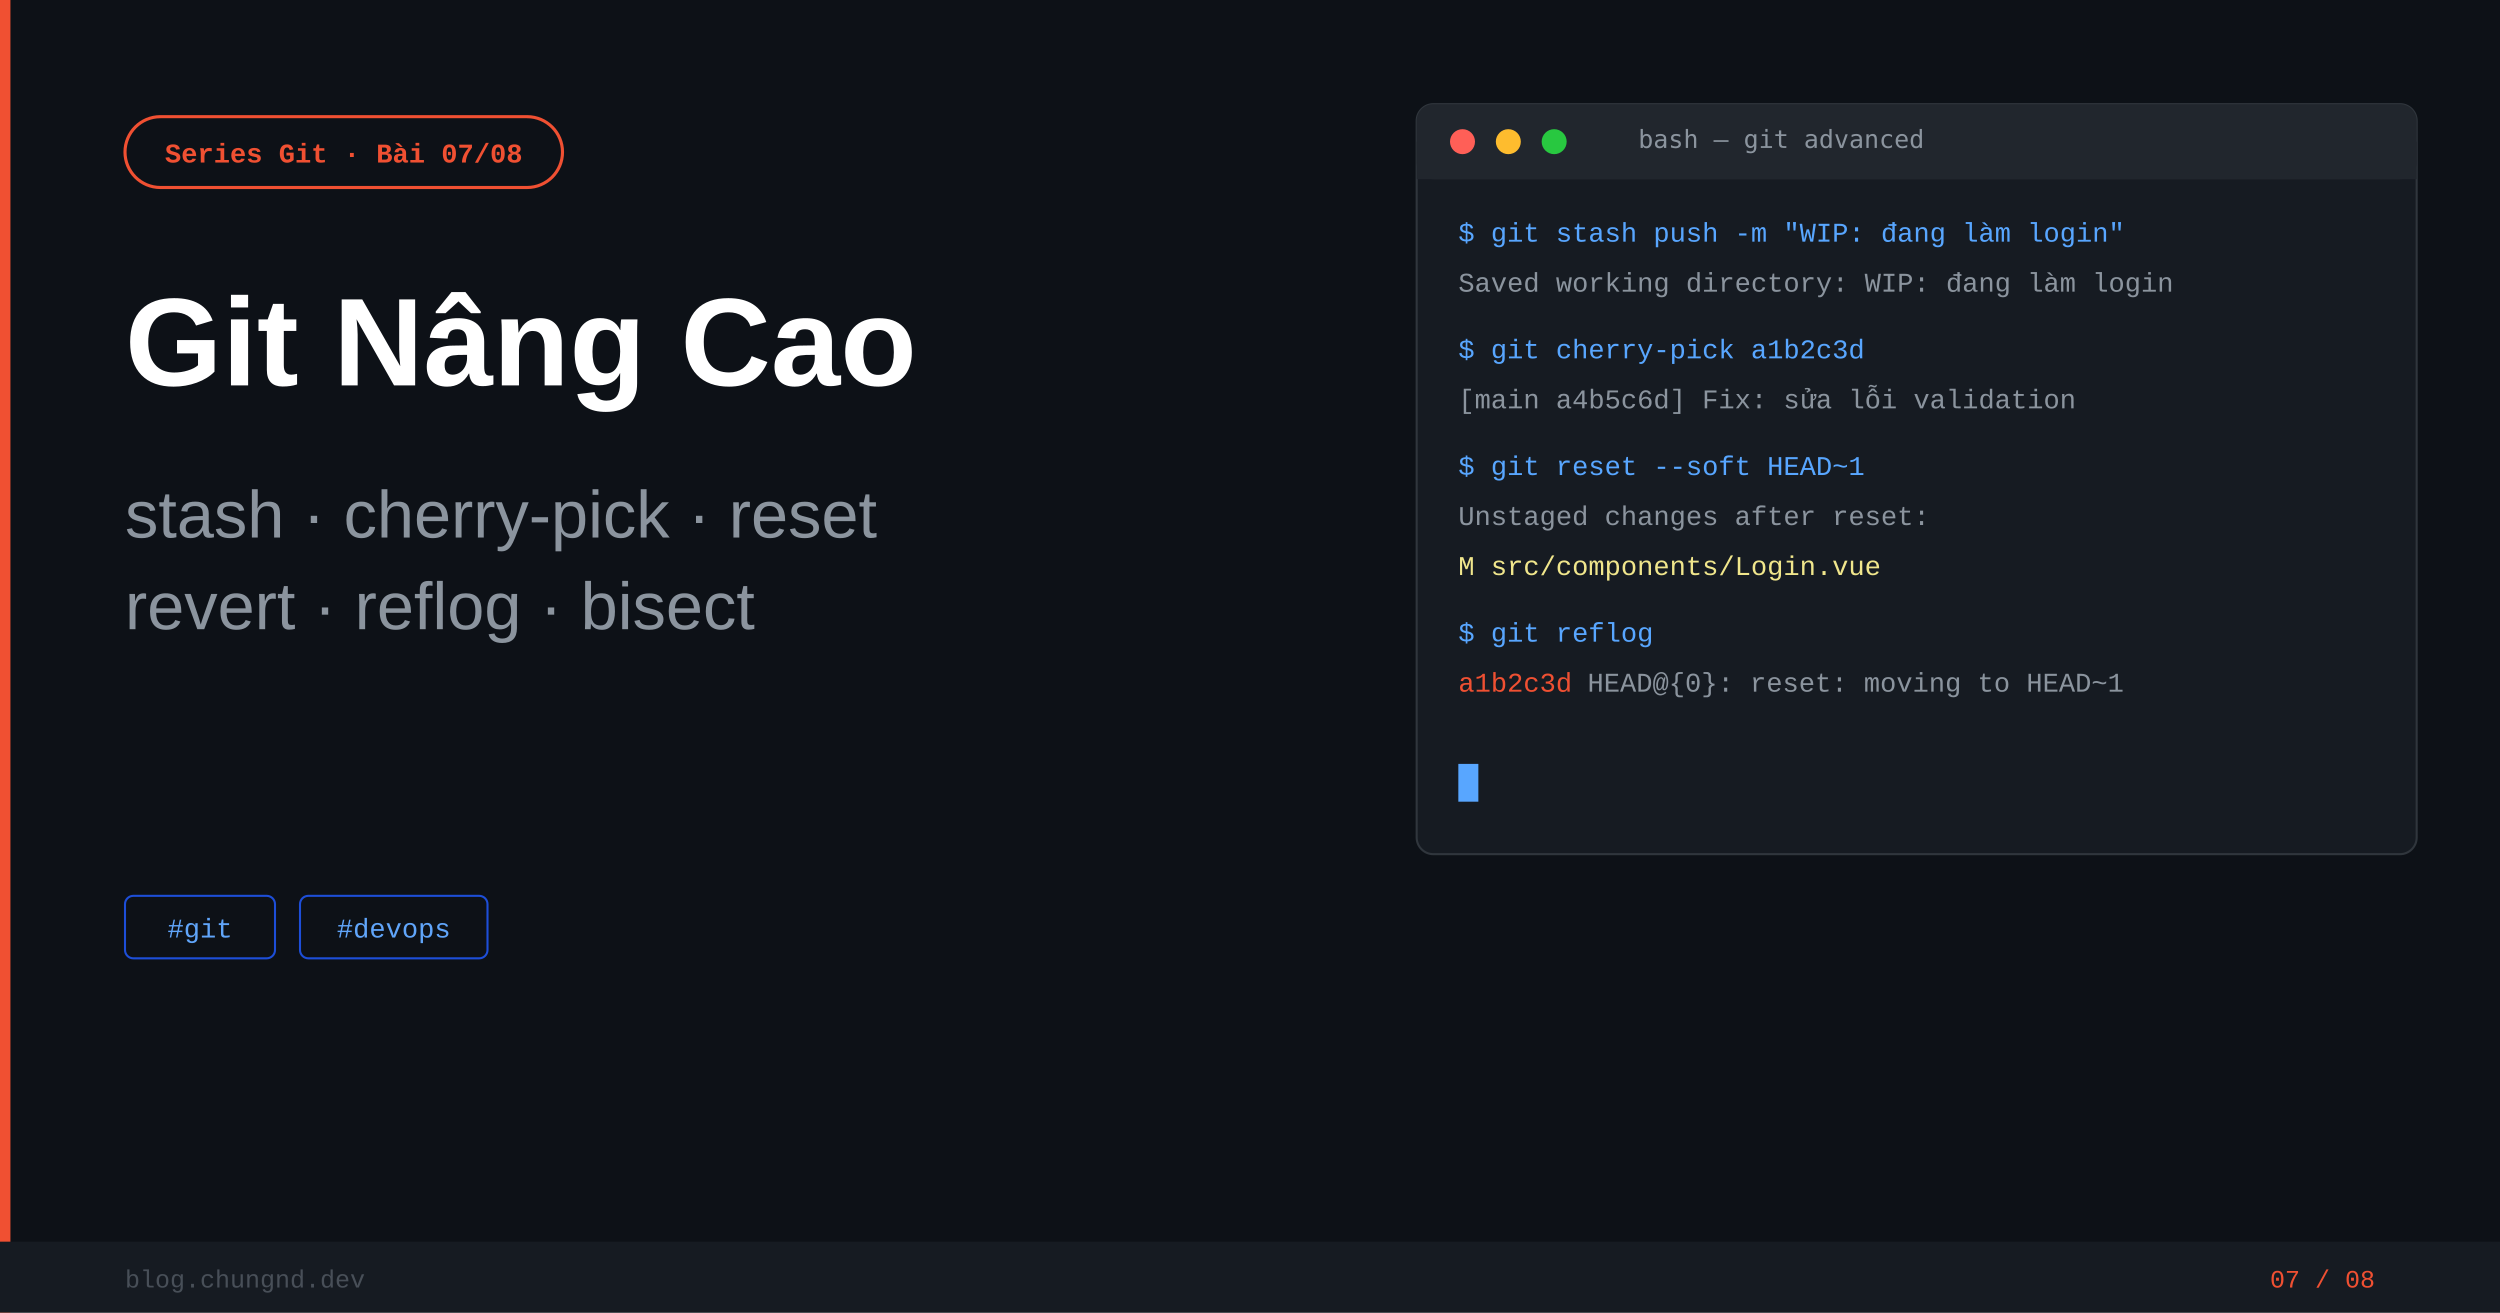
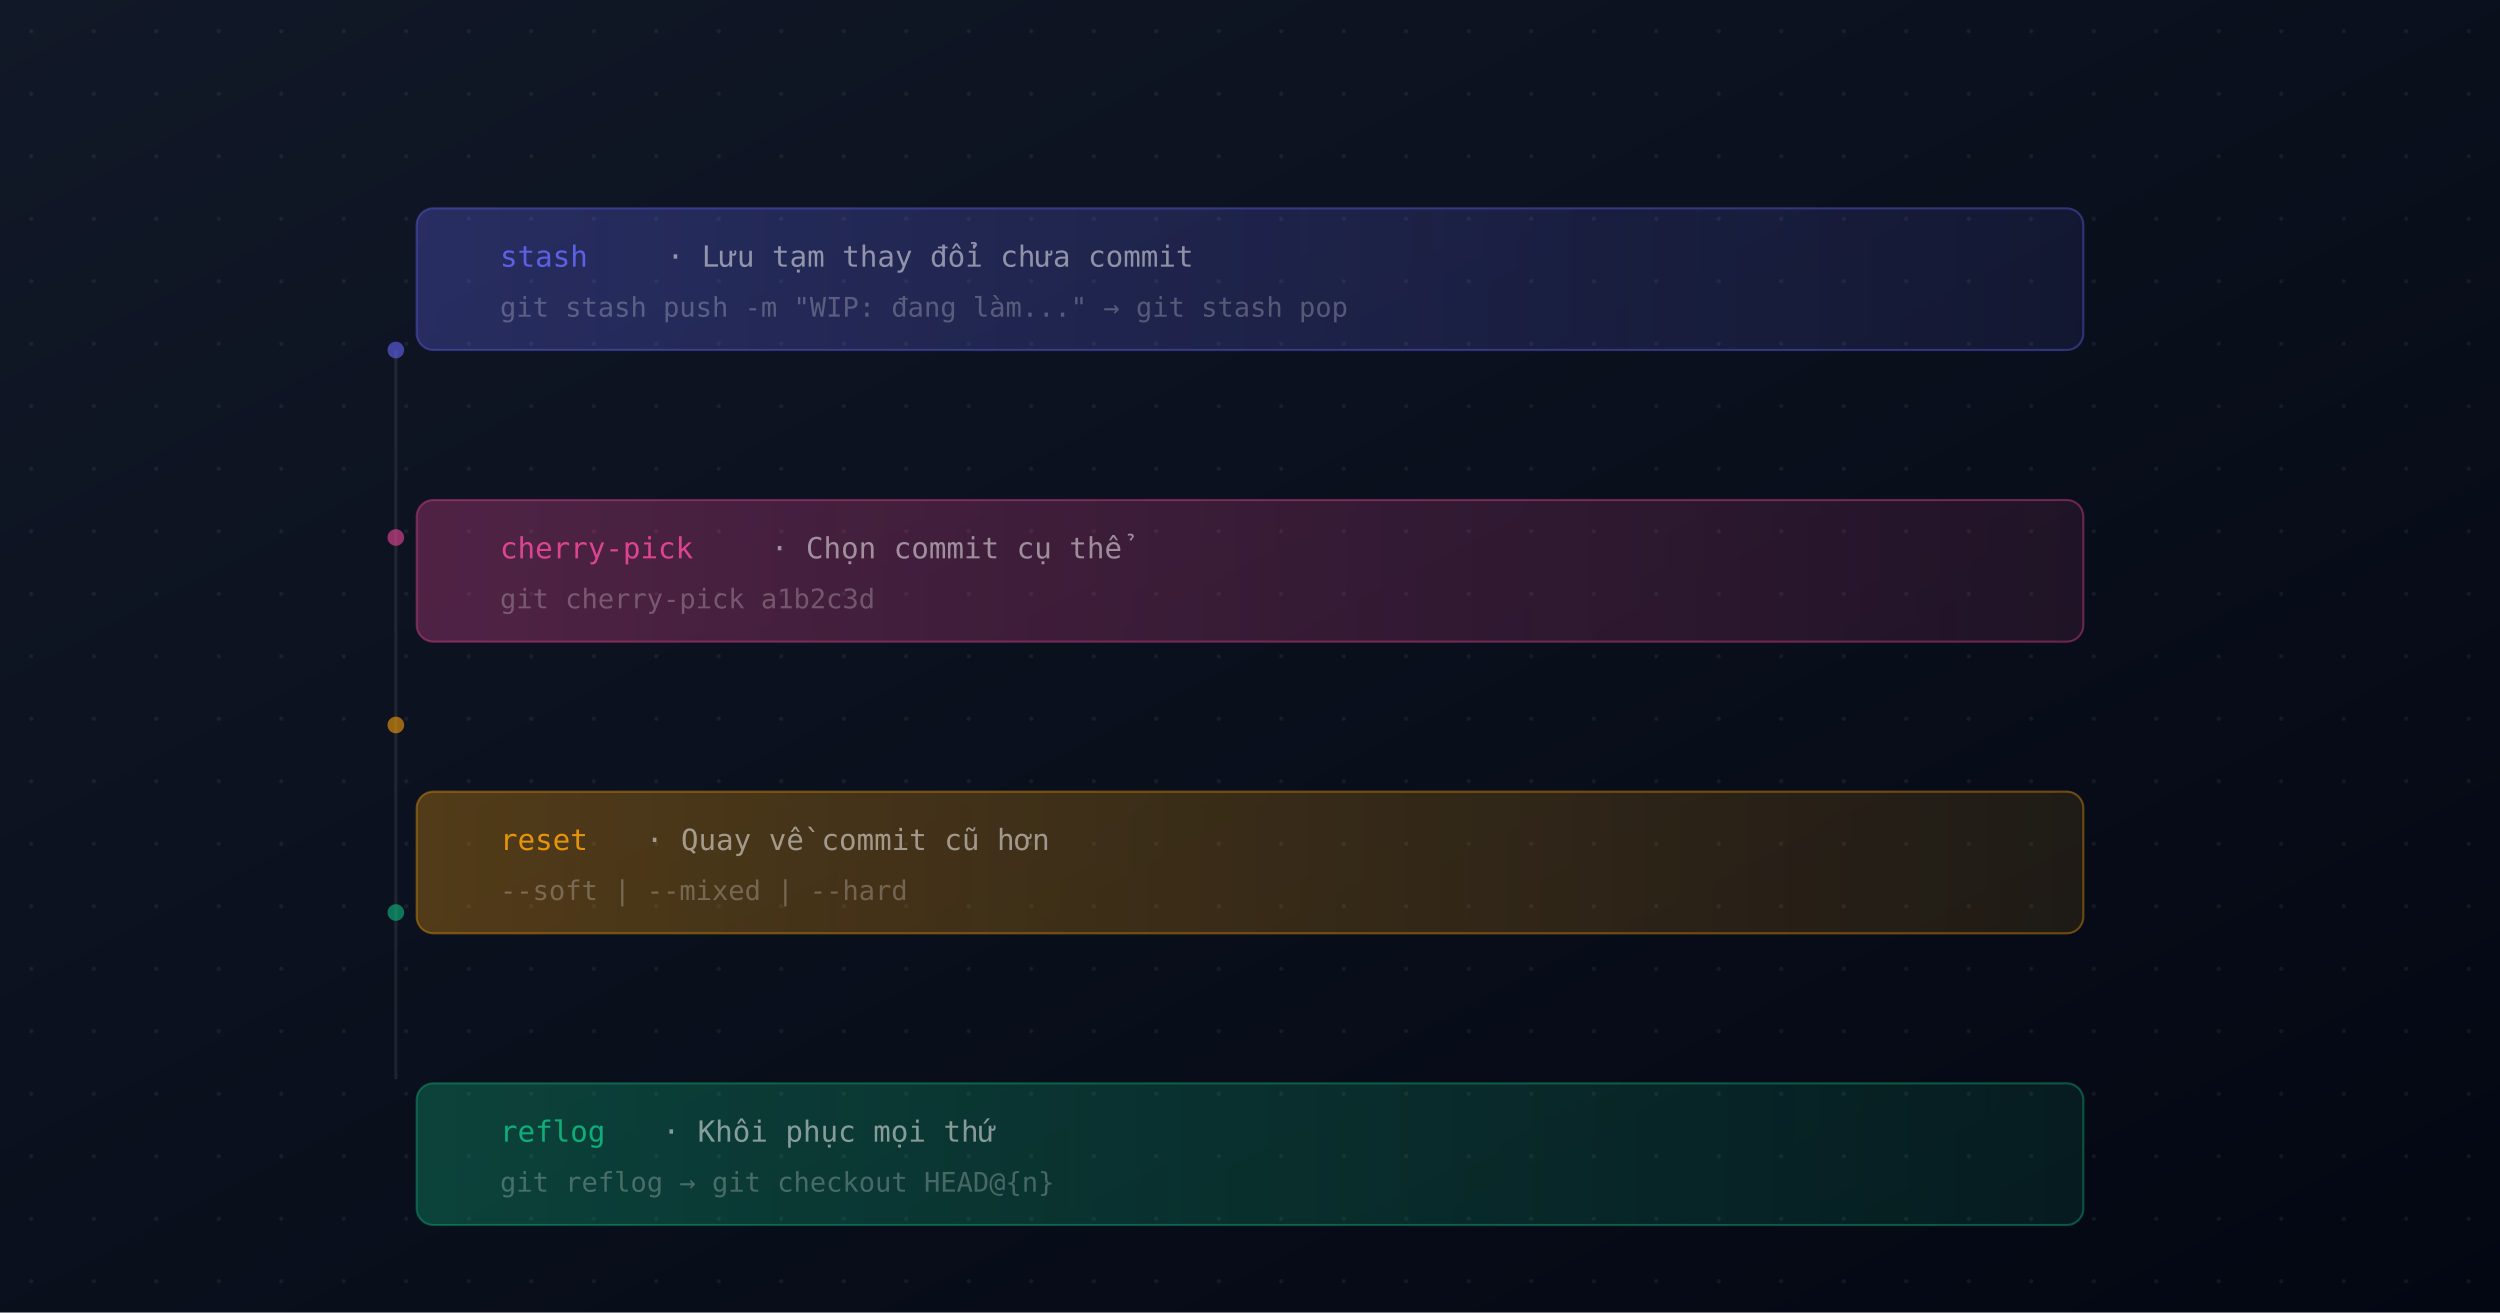
- <svg xmlns="http://www.w3.org/2000/svg" width="1200" height="630" viewBox="0 0 1200 630">
-   <rect width="1200" height="630" fill="#0d1117" />
-   <rect width="5" height="630" fill="#f05032" />
-   <rect x="680" y="50" width="480" height="360" rx="8" fill="#161b22" stroke="#30363d" stroke-width="1" />
-   <rect x="680" y="50" width="480" height="36" rx="8" fill="#21262d" />
-   <rect x="680" y="68" width="480" height="18" fill="#21262d" />
-   <circle cx="702" cy="68" r="6" fill="#ff5f57" />
-   <circle cx="724" cy="68" r="6" fill="#febc2e" />
-   <circle cx="746" cy="68" r="6" fill="#28c840" />
-   <text x="855" y="71" font-family="monospace" font-size="12" fill="#8b949e" text-anchor="middle">bash — git advanced</text>
-   <text x="700" y="116" font-family="'Courier New', monospace" font-size="13" fill="#58a6ff">$ git stash push -m "WIP: đang làm login"</text>
-   <text x="700" y="140" font-family="'Courier New', monospace" font-size="13" fill="#8b949e">Saved working directory: WIP: đang làm login</text>
-   <text x="700" y="172" font-family="'Courier New', monospace" font-size="13" fill="#58a6ff">$ git cherry-pick a1b2c3d</text>
-   <text x="700" y="196" font-family="'Courier New', monospace" font-size="13" fill="#8b949e">[main a4b5c6d] Fix: sửa lỗi validation</text>
-   <text x="700" y="228" font-family="'Courier New', monospace" font-size="13" fill="#58a6ff">$ git reset --soft HEAD~1</text>
-   <text x="700" y="252" font-family="'Courier New', monospace" font-size="13" fill="#8b949e">Unstaged changes after reset:</text>
-   <text x="700" y="276" font-family="'Courier New', monospace" font-size="13" fill="#f0e68c">M  src/components/Login.vue</text>
-   <text x="700" y="308" font-family="'Courier New', monospace" font-size="13" fill="#58a6ff">$ git reflog</text>
-   <text x="700" y="332" font-family="'Courier New', monospace" font-size="13" fill="#f05032">a1b2c3d</text>
-   <text x="762" y="332" font-family="'Courier New', monospace" font-size="13" fill="#8b949e"> HEAD@{0}: reset: moving to HEAD~1</text>
-   <text x="700" y="380" font-family="'Courier New', monospace" font-size="16" fill="#58a6ff">█</text>
-   <rect x="60" y="56" width="210" height="34" rx="17" fill="none" stroke="#f05032" stroke-width="1.5" />
-   <text x="165" y="78" font-family="'Courier New', monospace" font-size="13" fill="#f05032" text-anchor="middle" font-weight="bold">Series Git · Bài 07/08</text>
-   <text x="60" y="185" font-family="'Segoe UI', Arial, sans-serif" font-size="60" fill="#ffffff" font-weight="bold">Git Nâng Cao</text>
-   <text x="60" y="258" font-family="'Segoe UI', Arial, sans-serif" font-size="32" fill="#8b949e">stash · cherry-pick · reset</text>
-   <text x="60" y="302" font-family="'Segoe UI', Arial, sans-serif" font-size="32" fill="#8b949e">revert · reflog · bisect</text>
-   <rect x="60" y="430" width="72" height="30" rx="4" fill="none" stroke="#1d4ed8" stroke-width="1" />
-   <text x="96" y="450" font-family="'Courier New', monospace" font-size="13" fill="#60a5fa" text-anchor="middle">#git</text>
-   <rect x="144" y="430" width="90" height="30" rx="4" fill="none" stroke="#1d4ed8" stroke-width="1" />
-   <text x="189" y="450" font-family="'Courier New', monospace" font-size="13" fill="#60a5fa" text-anchor="middle">#devops</text>
-   <rect x="0" y="596" width="1200" height="34" fill="#161b22" />
-   <text x="60" y="618" font-family="'Courier New', monospace" font-size="12" fill="#484f58">blog.chungnd.dev</text>
-   <text x="1140" y="618" font-family="'Courier New', monospace" font-size="12" fill="#f05032" text-anchor="end">07 / 08</text>
+ <svg xmlns="http://www.w3.org/2000/svg" viewBox="0 0 1200 630" width="1200" height="630">
+   <defs>
+     <linearGradient id="bg" x1="0" y1="0" x2="1" y2="1">
+       <stop offset="0%" stop-color="#111827" />
+       <stop offset="100%" stop-color="#030712" />
+     </linearGradient>
+     <linearGradient id="card1" x1="0" y1="0" x2="1" y2="0">
+       <stop offset="0%" stop-color="rgba(99,102,241,0.3)" />
+       <stop offset="100%" stop-color="rgba(99,102,241,0.1)" />
+     </linearGradient>
+     <linearGradient id="card2" x1="0" y1="0" x2="1" y2="0">
+       <stop offset="0%" stop-color="rgba(236,72,153,0.3)" />
+       <stop offset="100%" stop-color="rgba(236,72,153,0.1)" />
+     </linearGradient>
+     <linearGradient id="card3" x1="0" y1="0" x2="1" y2="0">
+       <stop offset="0%" stop-color="rgba(245,158,11,0.3)" />
+       <stop offset="100%" stop-color="rgba(245,158,11,0.1)" />
+     </linearGradient>
+     <linearGradient id="card4" x1="0" y1="0" x2="1" y2="0">
+       <stop offset="0%" stop-color="rgba(16,185,129,0.3)" />
+       <stop offset="100%" stop-color="rgba(16,185,129,0.1)" />
+     </linearGradient>
+   </defs>
+   <rect width="1200" height="630" fill="url(#bg)" />
+   <g opacity="0.06">
+     <pattern id="dots" x="0" y="0" width="30" height="30" patternUnits="userSpaceOnUse">
+       <circle cx="15" cy="15" r="1" fill="white" />
+     </pattern>
+     <rect width="1200" height="630" fill="url(#dots)" />
+   </g>
+   <g transform="translate(0, -30)">
+     <rect x="200" y="130" width="800" height="68" rx="8" fill="url(#card1)" stroke="rgba(99,102,241,0.4)" stroke-width="1" />
+     <text x="240" y="158" font-family="monospace" font-size="14" fill="rgba(99,102,241,0.9)">stash</text>
+     <text x="320" y="158" font-family="monospace" font-size="14" fill="rgba(255,255,255,0.5)">·  Lưu tạm thay đổi chưa commit</text>
+     <text x="240" y="182" font-family="monospace" font-size="13" fill="rgba(255,255,255,0.25)">git stash push -m "WIP: đang làm..."  →  git stash pop</text>
+   </g>
+   <g transform="translate(0, 20)">
+     <rect x="200" y="220" width="800" height="68" rx="8" fill="url(#card2)" stroke="rgba(236,72,153,0.4)" stroke-width="1" />
+     <text x="240" y="248" font-family="monospace" font-size="14" fill="rgba(236,72,153,0.9)">cherry-pick</text>
+     <text x="370" y="248" font-family="monospace" font-size="14" fill="rgba(255,255,255,0.5)">·  Chọn commit cụ thể</text>
+     <text x="240" y="272" font-family="monospace" font-size="13" fill="rgba(255,255,255,0.25)">git cherry-pick a1b2c3d</text>
+   </g>
+   <g transform="translate(0, 70)">
+     <rect x="200" y="310" width="800" height="68" rx="8" fill="url(#card3)" stroke="rgba(245,158,11,0.4)" stroke-width="1" />
+     <text x="240" y="338" font-family="monospace" font-size="14" fill="rgba(245,158,11,0.9)">reset</text>
+     <text x="310" y="338" font-family="monospace" font-size="14" fill="rgba(255,255,255,0.5)">·  Quay về commit cũ hơn</text>
+     <text x="240" y="362" font-family="monospace" font-size="13" fill="rgba(255,255,255,0.25)">--soft  |  --mixed  |  --hard</text>
+   </g>
+   <g transform="translate(0, 120)">
+     <rect x="200" y="400" width="800" height="68" rx="8" fill="url(#card4)" stroke="rgba(16,185,129,0.4)" stroke-width="1" />
+     <text x="240" y="428" font-family="monospace" font-size="14" fill="rgba(16,185,129,0.9)">reflog</text>
+     <text x="318" y="428" font-family="monospace" font-size="14" fill="rgba(255,255,255,0.5)">·  Khôi phục mọi thứ</text>
+     <text x="240" y="452" font-family="monospace" font-size="13" fill="rgba(255,255,255,0.25)">git reflog  →  git checkout HEAD@{n}</text>
+   </g>
+   <line x1="190" y1="168" x2="190" y2="518" stroke="rgba(255,255,255,0.08)" stroke-width="1.5" />
+   <circle cx="190" cy="168" r="4" fill="rgba(99,102,241,0.6)" />
+   <circle cx="190" cy="258" r="4" fill="rgba(236,72,153,0.6)" />
+   <circle cx="190" cy="348" r="4" fill="rgba(245,158,11,0.6)" />
+   <circle cx="190" cy="438" r="4" fill="rgba(16,185,129,0.6)" />
</svg>
